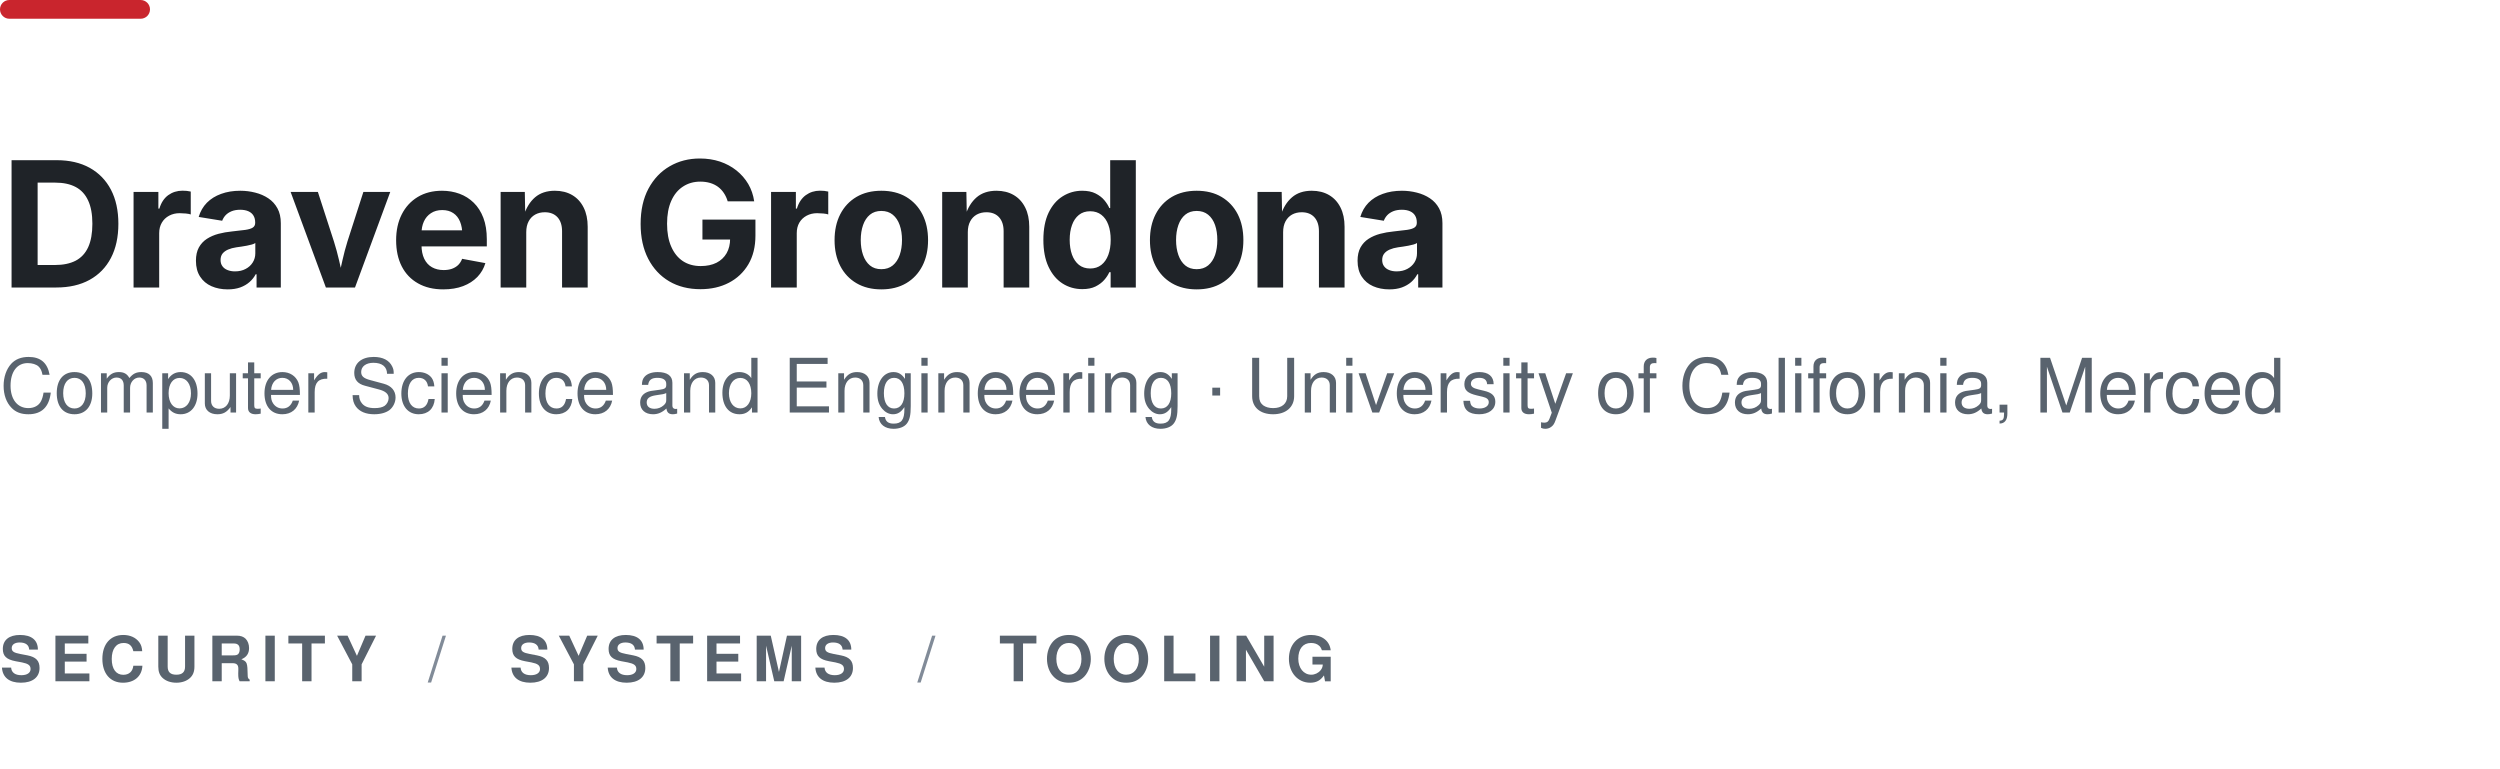
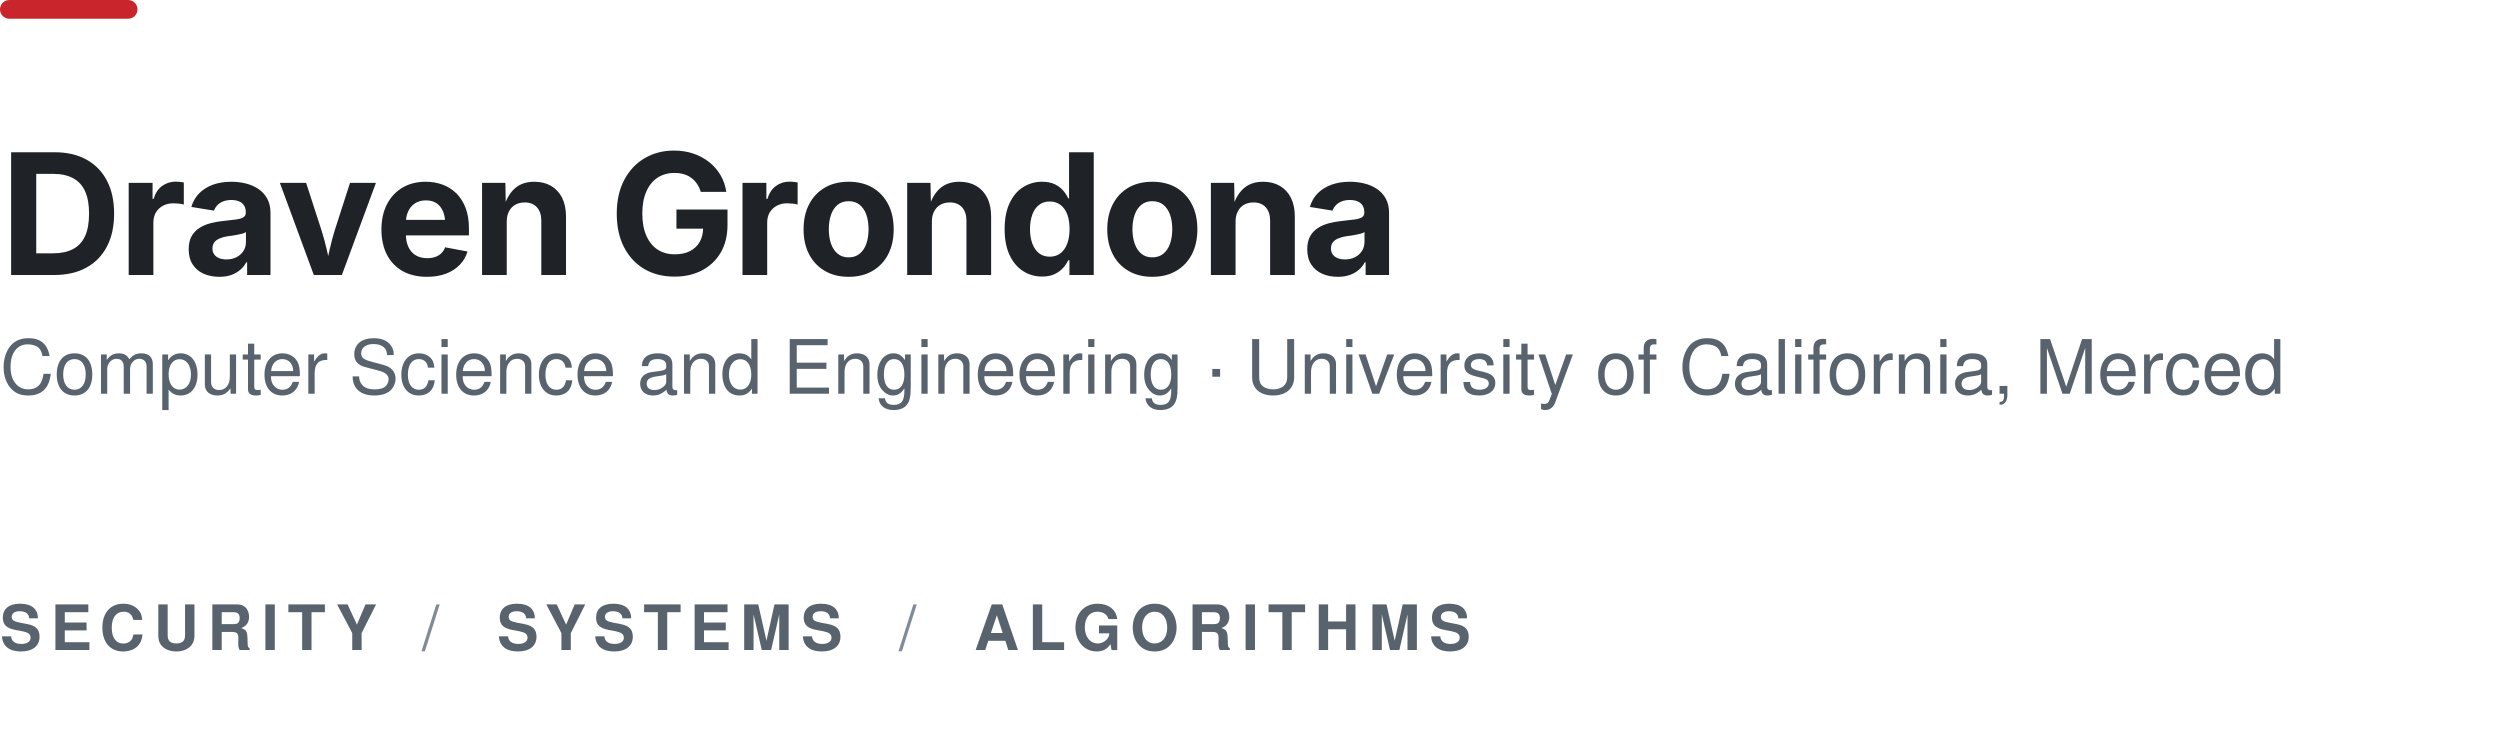
- <svg xmlns="http://www.w3.org/2000/svg" width="400" height="123" viewBox="0 0 400 123" role="img" aria-labelledby="t" fill="none">
+ <svg xmlns="http://www.w3.org/2000/svg" width="400" height="117" viewBox="0 0 400 117" role="img" aria-labelledby="t" fill="none">
  <style>.rule{stroke-dasharray:400;stroke-dashoffset:400;animation:draw 1.1s cubic-bezier(.22,.7,.28,1) .12s forwards}@keyframes draw{to{stroke-dashoffset:0}}@media(prefers-reduced-motion:reduce){.rule{animation:none;stroke-dashoffset:0}}</style>
-   <rect x="0.00" y="0.00" width="24" height="3" rx="1.5" fill="#C9252D" />
-   <g transform="translate(0.00,46.00)">
-     <path d="M9.01 0H3.73V-3.6H8.8Q10.77 -3.6 12.11 -4.29Q13.44 -4.99 14.11 -6.45Q14.78 -7.92 14.78 -10.2Q14.78 -12.47 14.1 -13.92Q13.43 -15.38 12.11 -16.08Q10.79 -16.78 8.83 -16.78H3.64V-20.37H9.08Q12.14 -20.37 14.35 -19.15Q16.56 -17.92 17.75 -15.65Q18.94 -13.37 18.94 -10.2Q18.94 -7.01 17.75 -4.73Q16.56 -2.45 14.33 -1.22Q12.11 0 9.01 0ZM6.02 -20.37V0H1.85V-20.37Z M21.37 0V-15.29H25.34V-12.62H25.5Q25.92 -14.04 26.91 -14.77Q27.91 -15.49 29.19 -15.49Q29.51 -15.49 29.87 -15.46Q30.24 -15.42 30.52 -15.35V-11.69Q30.24 -11.79 29.72 -11.84Q29.2 -11.89 28.74 -11.89Q27.81 -11.89 27.06 -11.49Q26.31 -11.09 25.89 -10.37Q25.47 -9.65 25.47 -8.7V0Z M36.44 0.3Q34.99 0.3 33.83 -0.21Q32.68 -0.72 32.02 -1.74Q31.35 -2.76 31.35 -4.28Q31.35 -5.55 31.82 -6.41Q32.3 -7.27 33.11 -7.79Q33.92 -8.31 34.96 -8.59Q35.99 -8.86 37.12 -8.97Q38.45 -9.11 39.26 -9.22Q40.08 -9.34 40.45 -9.59Q40.83 -9.84 40.83 -10.34V-10.4Q40.83 -11.06 40.55 -11.51Q40.28 -11.96 39.74 -12.2Q39.2 -12.44 38.43 -12.44Q37.64 -12.44 37.05 -12.2Q36.47 -11.96 36.1 -11.57Q35.73 -11.17 35.55 -10.68L31.79 -11.29Q32.19 -12.63 33.1 -13.56Q34.02 -14.49 35.38 -14.98Q36.74 -15.48 38.45 -15.48Q39.68 -15.48 40.84 -15.18Q42 -14.89 42.93 -14.27Q43.85 -13.66 44.39 -12.67Q44.93 -11.68 44.93 -10.29V0H41.05V-2.12H40.91Q40.54 -1.41 39.92 -0.87Q39.31 -0.33 38.44 -0.01Q37.57 0.3 36.44 0.3ZM37.6 -2.58Q38.57 -2.58 39.3 -2.97Q40.03 -3.35 40.44 -4.01Q40.85 -4.66 40.85 -5.47V-7.12Q40.68 -6.99 40.31 -6.88Q39.94 -6.77 39.49 -6.69Q39.04 -6.6 38.6 -6.54Q38.16 -6.47 37.82 -6.43Q37.07 -6.32 36.49 -6.07Q35.92 -5.82 35.6 -5.42Q35.29 -5.02 35.29 -4.39Q35.29 -3.8 35.59 -3.4Q35.89 -2.99 36.41 -2.79Q36.93 -2.58 37.6 -2.58Z M52.14 0 46.5 -15.29H50.86L53.43 -7.36Q53.9 -5.87 54.25 -4.35Q54.6 -2.83 54.97 -1.2H54.09Q54.45 -2.83 54.79 -4.35Q55.13 -5.87 55.59 -7.36L58.14 -15.29H62.44L56.8 0Z M70.92 0.3Q68.58 0.3 66.89 -0.66Q65.19 -1.61 64.28 -3.38Q63.38 -5.14 63.38 -7.56Q63.38 -9.93 64.28 -11.7Q65.18 -13.48 66.83 -14.48Q68.49 -15.48 70.72 -15.48Q72.22 -15.48 73.52 -15Q74.82 -14.52 75.8 -13.56Q76.79 -12.59 77.34 -11.14Q77.89 -9.69 77.89 -7.72V-6.58H65.06V-9.15H75.89L73.97 -8.46Q73.97 -9.65 73.61 -10.53Q73.25 -11.42 72.53 -11.9Q71.81 -12.39 70.76 -12.39Q69.69 -12.39 68.95 -11.89Q68.2 -11.4 67.82 -10.56Q67.44 -9.72 67.44 -8.64V-6.82Q67.44 -5.5 67.88 -4.59Q68.32 -3.69 69.12 -3.24Q69.92 -2.79 70.99 -2.79Q71.72 -2.79 72.3 -2.99Q72.89 -3.2 73.31 -3.6Q73.72 -4.01 73.94 -4.59L77.66 -3.9Q77.29 -2.64 76.38 -1.69Q75.46 -0.74 74.09 -0.22Q72.71 0.3 70.92 0.3Z M84.2 -8.85V0H80.1V-15.29H83.97L84.04 -11.47H83.79Q84.39 -13.38 85.61 -14.43Q86.84 -15.48 88.78 -15.48Q90.37 -15.48 91.55 -14.79Q92.73 -14.1 93.38 -12.8Q94.03 -11.51 94.03 -9.72V0H89.93V-9.01Q89.93 -10.43 89.2 -11.24Q88.46 -12.04 87.17 -12.04Q86.3 -12.04 85.63 -11.67Q84.95 -11.29 84.58 -10.58Q84.2 -9.87 84.2 -8.85Z M112.08 0.27Q109.22 0.27 107.07 -0.99Q104.92 -2.26 103.71 -4.6Q102.5 -6.95 102.5 -10.16Q102.5 -13.47 103.75 -15.81Q105.01 -18.16 107.16 -19.4Q109.3 -20.64 111.98 -20.64Q113.71 -20.64 115.19 -20.15Q116.67 -19.65 117.83 -18.73Q118.98 -17.81 119.72 -16.56Q120.45 -15.31 120.67 -13.79H116.43Q116.21 -14.53 115.82 -15.11Q115.43 -15.7 114.88 -16.11Q114.32 -16.52 113.61 -16.73Q112.9 -16.94 112.05 -16.94Q110.48 -16.94 109.28 -16.15Q108.07 -15.37 107.4 -13.86Q106.73 -12.36 106.73 -10.2Q106.73 -8.04 107.4 -6.53Q108.06 -5.02 109.26 -4.22Q110.47 -3.43 112.11 -3.43Q113.58 -3.43 114.64 -3.96Q115.69 -4.5 116.26 -5.49Q116.82 -6.48 116.82 -7.81L117.7 -7.68H112.39V-10.86H120.87V-8.31Q120.87 -5.63 119.74 -3.71Q118.6 -1.79 116.62 -0.76Q114.64 0.27 112.08 0.27Z M123.37 0V-15.29H127.34V-12.62H127.5Q127.93 -14.04 128.92 -14.77Q129.91 -15.49 131.19 -15.49Q131.51 -15.49 131.88 -15.46Q132.25 -15.42 132.52 -15.35V-11.69Q132.25 -11.79 131.73 -11.84Q131.21 -11.89 130.74 -11.89Q129.81 -11.89 129.06 -11.49Q128.31 -11.09 127.89 -10.37Q127.48 -9.65 127.48 -8.7V0Z M141.01 0.3Q138.72 0.3 137.03 -0.69Q135.35 -1.68 134.44 -3.45Q133.53 -5.22 133.53 -7.57Q133.53 -9.95 134.44 -11.72Q135.35 -13.49 137.03 -14.49Q138.72 -15.48 141.01 -15.48Q143.32 -15.48 145 -14.49Q146.67 -13.49 147.58 -11.72Q148.49 -9.95 148.49 -7.57Q148.49 -5.22 147.58 -3.45Q146.67 -1.68 145 -0.69Q143.32 0.3 141.01 0.3ZM141.01 -2.93Q142.11 -2.93 142.84 -3.53Q143.58 -4.14 143.95 -5.2Q144.32 -6.26 144.32 -7.59Q144.32 -8.94 143.95 -9.99Q143.58 -11.05 142.84 -11.65Q142.11 -12.25 141.01 -12.25Q139.92 -12.25 139.19 -11.65Q138.46 -11.05 138.09 -9.99Q137.72 -8.94 137.72 -7.59Q137.72 -6.26 138.09 -5.2Q138.46 -4.14 139.19 -3.53Q139.92 -2.93 141.01 -2.93Z M154.85 -8.85V0H150.75V-15.29H154.62L154.69 -11.47H154.44Q155.04 -13.38 156.26 -14.43Q157.49 -15.48 159.43 -15.48Q161.02 -15.48 162.2 -14.79Q163.38 -14.1 164.03 -12.8Q164.68 -11.51 164.68 -9.72V0H160.58V-9.01Q160.58 -10.43 159.85 -11.24Q159.12 -12.04 157.82 -12.04Q156.96 -12.04 156.28 -11.67Q155.6 -11.29 155.23 -10.58Q154.85 -9.87 154.85 -8.85Z M173.16 0.26Q171.41 0.26 169.99 -0.65Q168.58 -1.56 167.76 -3.32Q166.94 -5.07 166.94 -7.62Q166.94 -10.23 167.78 -11.98Q168.63 -13.73 170.04 -14.6Q171.45 -15.48 173.14 -15.48Q174.44 -15.48 175.3 -15.04Q176.17 -14.6 176.7 -13.96Q177.23 -13.32 177.49 -12.71H177.63V-20.37H181.73V0H177.7V-2.45H177.49Q177.22 -1.83 176.68 -1.21Q176.14 -0.59 175.28 -0.16Q174.42 0.26 173.16 0.26ZM174.43 -3.04Q175.47 -3.04 176.21 -3.61Q176.94 -4.18 177.33 -5.22Q177.71 -6.25 177.71 -7.63Q177.71 -9.02 177.33 -10.04Q176.96 -11.06 176.22 -11.63Q175.48 -12.2 174.43 -12.2Q173.35 -12.2 172.62 -11.61Q171.89 -11.02 171.52 -9.99Q171.15 -8.97 171.15 -7.63Q171.15 -6.29 171.52 -5.25Q171.9 -4.21 172.63 -3.62Q173.36 -3.04 174.43 -3.04Z M191.47 0.3Q189.17 0.3 187.49 -0.69Q185.81 -1.68 184.9 -3.45Q183.99 -5.22 183.99 -7.57Q183.99 -9.95 184.9 -11.72Q185.81 -13.49 187.49 -14.49Q189.17 -15.48 191.47 -15.48Q193.78 -15.48 195.45 -14.49Q197.13 -13.49 198.04 -11.72Q198.94 -9.95 198.94 -7.57Q198.94 -5.22 198.04 -3.45Q197.13 -1.68 195.45 -0.69Q193.78 0.3 191.47 0.3ZM191.47 -2.93Q192.56 -2.93 193.3 -3.53Q194.04 -4.14 194.41 -5.2Q194.77 -6.26 194.77 -7.59Q194.77 -8.94 194.41 -9.99Q194.04 -11.05 193.3 -11.65Q192.56 -12.25 191.47 -12.25Q190.37 -12.25 189.64 -11.65Q188.91 -11.05 188.54 -9.99Q188.17 -8.94 188.17 -7.59Q188.17 -6.26 188.54 -5.2Q188.91 -4.14 189.64 -3.53Q190.37 -2.93 191.47 -2.93Z M205.3 -8.85V0H201.2V-15.29H205.07L205.14 -11.47H204.89Q205.49 -13.38 206.72 -14.43Q207.94 -15.48 209.88 -15.48Q211.47 -15.48 212.65 -14.79Q213.83 -14.1 214.48 -12.8Q215.13 -11.51 215.13 -9.72V0H211.03V-9.01Q211.03 -10.43 210.3 -11.24Q209.57 -12.04 208.27 -12.04Q207.41 -12.04 206.73 -11.67Q206.06 -11.29 205.68 -10.58Q205.3 -9.87 205.3 -8.85Z M222.3 0.3Q220.85 0.3 219.69 -0.21Q218.54 -0.72 217.88 -1.74Q217.21 -2.76 217.21 -4.28Q217.21 -5.55 217.68 -6.41Q218.16 -7.27 218.97 -7.79Q219.78 -8.31 220.82 -8.59Q221.85 -8.86 222.98 -8.97Q224.31 -9.11 225.12 -9.22Q225.94 -9.34 226.31 -9.59Q226.69 -9.84 226.69 -10.34V-10.4Q226.69 -11.06 226.41 -11.51Q226.14 -11.96 225.6 -12.2Q225.06 -12.44 224.3 -12.44Q223.5 -12.44 222.91 -12.2Q222.33 -11.96 221.96 -11.57Q221.59 -11.17 221.41 -10.68L217.65 -11.29Q218.05 -12.63 218.96 -13.56Q219.88 -14.49 221.24 -14.98Q222.6 -15.48 224.31 -15.48Q225.54 -15.48 226.7 -15.18Q227.86 -14.89 228.79 -14.27Q229.71 -13.66 230.25 -12.67Q230.79 -11.68 230.79 -10.29V0H226.91V-2.12H226.77Q226.4 -1.41 225.79 -0.87Q225.17 -0.33 224.3 -0.01Q223.43 0.3 222.3 0.3ZM223.46 -2.58Q224.43 -2.58 225.16 -2.97Q225.89 -3.35 226.31 -4.01Q226.72 -4.66 226.72 -5.47V-7.12Q226.54 -6.99 226.17 -6.88Q225.8 -6.77 225.35 -6.69Q224.9 -6.6 224.46 -6.54Q224.02 -6.47 223.68 -6.43Q222.93 -6.32 222.35 -6.07Q221.78 -5.82 221.47 -5.42Q221.15 -5.02 221.15 -4.39Q221.15 -3.8 221.45 -3.4Q221.75 -2.99 222.27 -2.79Q222.79 -2.58 223.46 -2.58Z" fill="#1f2328" />
+   <rect x="0.00" y="0.00" width="22" height="3" rx="1.5" fill="#C9252D" />
+   <g transform="translate(0.00,44.00)">
+     <path d="M8.69 0H3.6V-3.47H8.49Q10.39 -3.47 11.67 -4.14Q12.96 -4.81 13.61 -6.22Q14.25 -7.63 14.25 -9.83Q14.25 -12.02 13.6 -13.43Q12.95 -14.83 11.67 -15.5Q10.4 -16.18 8.52 -16.18H3.51V-19.64H8.75Q11.71 -19.64 13.84 -18.46Q15.97 -17.28 17.11 -15.09Q18.26 -12.89 18.26 -9.83Q18.26 -6.76 17.11 -4.56Q15.97 -2.36 13.82 -1.18Q11.68 0 8.69 0ZM5.8 -19.64V0H1.78V-19.64Z M20.59 0V-14.74H24.41V-12.17H24.57Q24.98 -13.54 25.93 -14.24Q26.89 -14.94 28.13 -14.94Q28.43 -14.94 28.79 -14.9Q29.14 -14.87 29.41 -14.81V-11.27Q29.14 -11.36 28.64 -11.42Q28.14 -11.47 27.69 -11.47Q26.8 -11.47 26.07 -11.08Q25.35 -10.69 24.94 -10Q24.54 -9.31 24.54 -8.38V0Z M35.09 0.29Q33.7 0.29 32.58 -0.2Q31.47 -0.7 30.83 -1.68Q30.19 -2.66 30.19 -4.13Q30.19 -5.35 30.64 -6.18Q31.1 -7.01 31.88 -7.51Q32.67 -8.02 33.66 -8.28Q34.66 -8.54 35.75 -8.65Q37.03 -8.78 37.82 -8.89Q38.6 -9 38.96 -9.25Q39.33 -9.49 39.33 -9.97V-10.03Q39.33 -10.67 39.06 -11.1Q38.8 -11.54 38.28 -11.77Q37.76 -12 37.02 -12Q36.25 -12 35.69 -11.77Q35.12 -11.54 34.76 -11.15Q34.41 -10.77 34.24 -10.3L30.61 -10.89Q30.99 -12.18 31.88 -13.08Q32.76 -13.97 34.07 -14.45Q35.38 -14.92 37.03 -14.92Q38.22 -14.92 39.34 -14.64Q40.46 -14.36 41.35 -13.76Q42.24 -13.17 42.76 -12.21Q43.28 -11.26 43.28 -9.93V0H39.54V-2.04H39.41Q39.05 -1.36 38.46 -0.84Q37.86 -0.32 37.03 -0.01Q36.19 0.29 35.09 0.29ZM36.22 -2.49Q37.15 -2.49 37.86 -2.86Q38.56 -3.23 38.96 -3.86Q39.35 -4.5 39.35 -5.27V-6.87Q39.18 -6.74 38.83 -6.63Q38.47 -6.53 38.03 -6.45Q37.6 -6.37 37.18 -6.3Q36.76 -6.24 36.43 -6.2Q35.7 -6.09 35.15 -5.85Q34.59 -5.62 34.29 -5.23Q33.99 -4.84 33.99 -4.23Q33.99 -3.67 34.28 -3.28Q34.57 -2.89 35.07 -2.69Q35.57 -2.49 36.22 -2.49Z M50.21 0 44.78 -14.74H48.98L51.46 -7.09Q51.91 -5.66 52.25 -4.19Q52.58 -2.73 52.94 -1.16H52.09Q52.44 -2.73 52.77 -4.19Q53.1 -5.66 53.54 -7.09L56 -14.74H60.15L54.7 0Z M68.3 0.29Q66.05 0.29 64.41 -0.63Q62.78 -1.56 61.9 -3.26Q61.03 -4.96 61.03 -7.29Q61.03 -9.57 61.9 -11.29Q62.77 -13 64.36 -13.96Q65.96 -14.92 68.11 -14.92Q69.56 -14.92 70.81 -14.46Q72.06 -14 73.01 -13.07Q73.96 -12.14 74.49 -10.74Q75.03 -9.35 75.03 -7.45V-6.34H62.65V-8.82H73.09L71.24 -8.16Q71.24 -9.31 70.89 -10.16Q70.54 -11.01 69.85 -11.48Q69.16 -11.94 68.15 -11.94Q67.12 -11.94 66.4 -11.47Q65.68 -11 65.31 -10.18Q64.94 -9.37 64.94 -8.33V-6.58Q64.94 -5.3 65.37 -4.43Q65.8 -3.56 66.57 -3.12Q67.34 -2.69 68.37 -2.69Q69.07 -2.69 69.64 -2.89Q70.2 -3.08 70.6 -3.47Q71.01 -3.86 71.22 -4.43L74.8 -3.76Q74.45 -2.54 73.56 -1.63Q72.68 -0.71 71.36 -0.21Q70.03 0.29 68.3 0.29Z M81.08 -8.53V0H77.13V-14.74H80.86L80.93 -11.06H80.69Q81.27 -12.91 82.45 -13.92Q83.63 -14.92 85.5 -14.92Q87.03 -14.92 88.17 -14.26Q89.31 -13.59 89.94 -12.35Q90.56 -11.1 90.56 -9.37V0H86.61V-8.69Q86.61 -10.06 85.9 -10.84Q85.2 -11.61 83.95 -11.61Q83.12 -11.61 82.46 -11.25Q81.81 -10.89 81.45 -10.2Q81.08 -9.52 81.08 -8.53Z M107.93 0.26Q105.17 0.26 103.09 -0.96Q101.02 -2.18 99.85 -4.44Q98.68 -6.7 98.68 -9.8Q98.68 -12.99 99.9 -15.25Q101.11 -17.51 103.18 -18.71Q105.25 -19.91 107.83 -19.91Q109.5 -19.91 110.93 -19.43Q112.36 -18.94 113.47 -18.06Q114.58 -17.18 115.29 -15.97Q115.99 -14.77 116.21 -13.3H112.12Q111.91 -14.01 111.53 -14.57Q111.16 -15.13 110.62 -15.53Q110.09 -15.93 109.4 -16.13Q108.72 -16.33 107.9 -16.33Q106.38 -16.33 105.22 -15.58Q104.06 -14.82 103.42 -13.37Q102.77 -11.92 102.77 -9.83Q102.77 -7.75 103.41 -6.3Q104.05 -4.84 105.21 -4.07Q106.37 -3.31 107.95 -3.31Q109.38 -3.31 110.39 -3.82Q111.41 -4.34 111.95 -5.29Q112.5 -6.25 112.5 -7.53L113.34 -7.41H108.23V-10.47H116.4V-8.02Q116.4 -5.43 115.31 -3.58Q114.22 -1.73 112.3 -0.73Q110.39 0.26 107.93 0.26Z M118.8 0V-14.74H122.62V-12.17H122.78Q123.19 -13.54 124.14 -14.24Q125.1 -14.94 126.34 -14.94Q126.64 -14.94 127 -14.9Q127.35 -14.87 127.62 -14.81V-11.27Q127.35 -11.36 126.85 -11.42Q126.35 -11.47 125.9 -11.47Q125.01 -11.47 124.28 -11.08Q123.56 -10.69 123.15 -10Q122.75 -9.31 122.75 -8.38V0Z M135.78 0.29Q133.57 0.29 131.95 -0.67Q130.33 -1.62 129.45 -3.33Q128.57 -5.04 128.57 -7.3Q128.57 -9.6 129.45 -11.3Q130.33 -13.01 131.95 -13.97Q133.57 -14.92 135.78 -14.92Q138.01 -14.92 139.63 -13.97Q141.24 -13.01 142.12 -11.3Q142.99 -9.6 142.99 -7.3Q142.99 -5.04 142.12 -3.33Q141.24 -1.62 139.63 -0.67Q138.01 0.29 135.78 0.29ZM135.78 -2.82Q136.84 -2.82 137.55 -3.41Q138.26 -3.99 138.62 -5.02Q138.97 -6.04 138.97 -7.32Q138.97 -8.62 138.62 -9.64Q138.26 -10.65 137.55 -11.23Q136.84 -11.81 135.78 -11.81Q134.73 -11.81 134.02 -11.23Q133.32 -10.65 132.96 -9.64Q132.61 -8.62 132.61 -7.32Q132.61 -6.04 132.96 -5.02Q133.32 -3.99 134.02 -3.41Q134.73 -2.82 135.78 -2.82Z M149.1 -8.53V0H145.15V-14.74H148.88L148.95 -11.06H148.71Q149.29 -12.91 150.47 -13.92Q151.65 -14.92 153.52 -14.92Q155.05 -14.92 156.19 -14.26Q157.33 -13.59 157.96 -12.35Q158.58 -11.1 158.58 -9.37V0H154.63V-8.69Q154.63 -10.06 153.92 -10.84Q153.22 -11.61 151.97 -11.61Q151.14 -11.61 150.48 -11.25Q149.83 -10.89 149.47 -10.2Q149.1 -9.52 149.1 -8.53Z M166.74 0.25Q165.05 0.25 163.69 -0.63Q162.32 -1.5 161.53 -3.2Q160.74 -4.89 160.74 -7.34Q160.74 -9.86 161.56 -11.55Q162.37 -13.24 163.73 -14.08Q165.09 -14.92 166.72 -14.92Q167.98 -14.92 168.81 -14.5Q169.64 -14.08 170.15 -13.46Q170.67 -12.84 170.92 -12.26H171.05V-19.64H175V0H171.11V-2.36H170.92Q170.65 -1.77 170.13 -1.17Q169.61 -0.57 168.78 -0.16Q167.95 0.25 166.74 0.25ZM167.96 -2.93Q168.97 -2.93 169.68 -3.48Q170.39 -4.03 170.76 -5.03Q171.13 -6.02 171.13 -7.36Q171.13 -8.7 170.77 -9.68Q170.4 -10.67 169.69 -11.21Q168.98 -11.76 167.96 -11.76Q166.92 -11.76 166.22 -11.19Q165.51 -10.63 165.16 -9.64Q164.8 -8.65 164.8 -7.36Q164.8 -6.06 165.16 -5.06Q165.53 -4.06 166.23 -3.49Q166.94 -2.93 167.96 -2.93Z M184.37 0.29Q182.16 0.29 180.53 -0.67Q178.91 -1.62 178.04 -3.33Q177.16 -5.04 177.16 -7.3Q177.16 -9.6 178.04 -11.3Q178.91 -13.01 180.53 -13.97Q182.16 -14.92 184.37 -14.92Q186.6 -14.92 188.21 -13.97Q189.83 -13.01 190.71 -11.3Q191.58 -9.6 191.58 -7.3Q191.58 -5.04 190.71 -3.33Q189.83 -1.62 188.21 -0.67Q186.6 0.29 184.37 0.29ZM184.37 -2.82Q185.43 -2.82 186.14 -3.41Q186.85 -3.99 187.21 -5.02Q187.56 -6.04 187.56 -7.32Q187.56 -8.62 187.21 -9.64Q186.85 -10.65 186.14 -11.23Q185.43 -11.81 184.37 -11.81Q183.32 -11.81 182.61 -11.23Q181.91 -10.65 181.55 -9.64Q181.19 -8.62 181.19 -7.32Q181.19 -6.04 181.55 -5.02Q181.91 -3.99 182.61 -3.41Q183.32 -2.82 184.37 -2.82Z M197.69 -8.53V0H193.74V-14.74H197.47L197.53 -11.06H197.3Q197.88 -12.91 199.06 -13.92Q200.24 -14.92 202.11 -14.92Q203.64 -14.92 204.78 -14.26Q205.92 -13.59 206.55 -12.35Q207.17 -11.1 207.17 -9.37V0H203.22V-8.69Q203.22 -10.06 202.51 -10.84Q201.81 -11.61 200.55 -11.61Q199.72 -11.61 199.07 -11.25Q198.42 -10.89 198.06 -10.2Q197.69 -9.52 197.69 -8.53Z M214.06 0.29Q212.66 0.29 211.55 -0.2Q210.43 -0.7 209.8 -1.68Q209.16 -2.66 209.16 -4.13Q209.16 -5.35 209.61 -6.18Q210.07 -7.01 210.85 -7.51Q211.63 -8.02 212.63 -8.28Q213.62 -8.54 214.72 -8.65Q216 -8.78 216.78 -8.89Q217.57 -9 217.93 -9.25Q218.29 -9.49 218.29 -9.97V-10.03Q218.29 -10.67 218.03 -11.1Q217.76 -11.54 217.24 -11.77Q216.72 -12 215.98 -12Q215.22 -12 214.65 -11.77Q214.09 -11.54 213.73 -11.15Q213.37 -10.77 213.2 -10.3L209.58 -10.89Q209.96 -12.18 210.84 -13.08Q211.73 -13.97 213.04 -14.45Q214.35 -14.92 216 -14.92Q217.18 -14.92 218.31 -14.64Q219.43 -14.36 220.32 -13.76Q221.21 -13.17 221.73 -12.21Q222.25 -11.26 222.25 -9.93V0H218.5V-2.04H218.37Q218.02 -1.36 217.42 -0.84Q216.83 -0.32 215.99 -0.01Q215.15 0.29 214.06 0.29ZM215.18 -2.49Q216.12 -2.49 216.82 -2.86Q217.53 -3.23 217.92 -3.86Q218.32 -4.5 218.32 -5.27V-6.87Q218.15 -6.74 217.79 -6.63Q217.43 -6.53 217 -6.45Q216.56 -6.37 216.14 -6.3Q215.72 -6.24 215.39 -6.2Q214.67 -6.09 214.11 -5.85Q213.56 -5.62 213.26 -5.23Q212.95 -4.84 212.95 -4.23Q212.95 -3.67 213.24 -3.28Q213.53 -2.89 214.03 -2.69Q214.53 -2.49 215.18 -2.49Z" fill="#1f2328" />
  </g>
-   <text x="0.00" y="66.00" font-family="-apple-system,BlinkMacSystemFont,&quot;Segoe UI&quot;,Helvetica,Arial,&quot;Apple Color Emoji&quot;,&quot;Segoe UI Emoji&quot;,sans-serif" font-size="12" font-weight="400" fill="#59636e">Computer Science and Engineering · University of California, Merced</text>
-   <line x1="0.00" y1="89.5" x2="400.00" y2="89.5" stroke="#d1d9e0" stroke-width="1" class="rule" />
-   <text x="0.00" y="109.00" font-family="-apple-system,BlinkMacSystemFont,&quot;Segoe UI&quot;,Helvetica,Arial,&quot;Apple Color Emoji&quot;,&quot;Segoe UI Emoji&quot;,sans-serif" font-size="10" font-weight="600" fill="#59636e" letter-spacing="1.4">SECURITY</text>
-   <text x="68.51" y="109.00" font-family="-apple-system,BlinkMacSystemFont,&quot;Segoe UI&quot;,Helvetica,Arial,&quot;Apple Color Emoji&quot;,&quot;Segoe UI Emoji&quot;,sans-serif" font-size="10" font-weight="400" fill="#818b98">/</text>
-   <text x="81.51" y="109.00" font-family="-apple-system,BlinkMacSystemFont,&quot;Segoe UI&quot;,Helvetica,Arial,&quot;Apple Color Emoji&quot;,&quot;Segoe UI Emoji&quot;,sans-serif" font-size="10" font-weight="600" fill="#59636e" letter-spacing="1.4">SYSTEMS</text>
-   <text x="146.84" y="109.00" font-family="-apple-system,BlinkMacSystemFont,&quot;Segoe UI&quot;,Helvetica,Arial,&quot;Apple Color Emoji&quot;,&quot;Segoe UI Emoji&quot;,sans-serif" font-size="10" font-weight="400" fill="#818b98">/</text>
-   <text x="159.84" y="109.00" font-family="-apple-system,BlinkMacSystemFont,&quot;Segoe UI&quot;,Helvetica,Arial,&quot;Apple Color Emoji&quot;,&quot;Segoe UI Emoji&quot;,sans-serif" font-size="10" font-weight="600" fill="#59636e" letter-spacing="1.4">TOOLING</text>
+   <text x="0.00" y="63.00" font-family="-apple-system,BlinkMacSystemFont,&quot;Segoe UI&quot;,Helvetica,Arial,&quot;Apple Color Emoji&quot;,&quot;Segoe UI Emoji&quot;,sans-serif" font-size="12" font-weight="400" fill="#59636e">Computer Science and Engineering · University of California, Merced</text>
+   <line x1="0.00" y1="85.5" x2="400.00" y2="85.5" stroke="#d1d9e0" stroke-width="1" class="rule" />
+   <text x="0.00" y="104.00" font-family="-apple-system,BlinkMacSystemFont,&quot;Segoe UI&quot;,Helvetica,Arial,&quot;Apple Color Emoji&quot;,&quot;Segoe UI Emoji&quot;,sans-serif" font-size="10" font-weight="600" fill="#59636e" letter-spacing="1.4">SECURITY</text>
+   <text x="67.51" y="104.00" font-family="-apple-system,BlinkMacSystemFont,&quot;Segoe UI&quot;,Helvetica,Arial,&quot;Apple Color Emoji&quot;,&quot;Segoe UI Emoji&quot;,sans-serif" font-size="10" font-weight="400" fill="#818b98">/</text>
+   <text x="79.51" y="104.00" font-family="-apple-system,BlinkMacSystemFont,&quot;Segoe UI&quot;,Helvetica,Arial,&quot;Apple Color Emoji&quot;,&quot;Segoe UI Emoji&quot;,sans-serif" font-size="10" font-weight="600" fill="#59636e" letter-spacing="1.4">SYSTEMS</text>
+   <text x="143.84" y="104.00" font-family="-apple-system,BlinkMacSystemFont,&quot;Segoe UI&quot;,Helvetica,Arial,&quot;Apple Color Emoji&quot;,&quot;Segoe UI Emoji&quot;,sans-serif" font-size="10" font-weight="400" fill="#818b98">/</text>
+   <text x="155.84" y="104.00" font-family="-apple-system,BlinkMacSystemFont,&quot;Segoe UI&quot;,Helvetica,Arial,&quot;Apple Color Emoji&quot;,&quot;Segoe UI Emoji&quot;,sans-serif" font-size="10" font-weight="600" fill="#59636e" letter-spacing="1.4">ALGORITHMS</text>
</svg>
